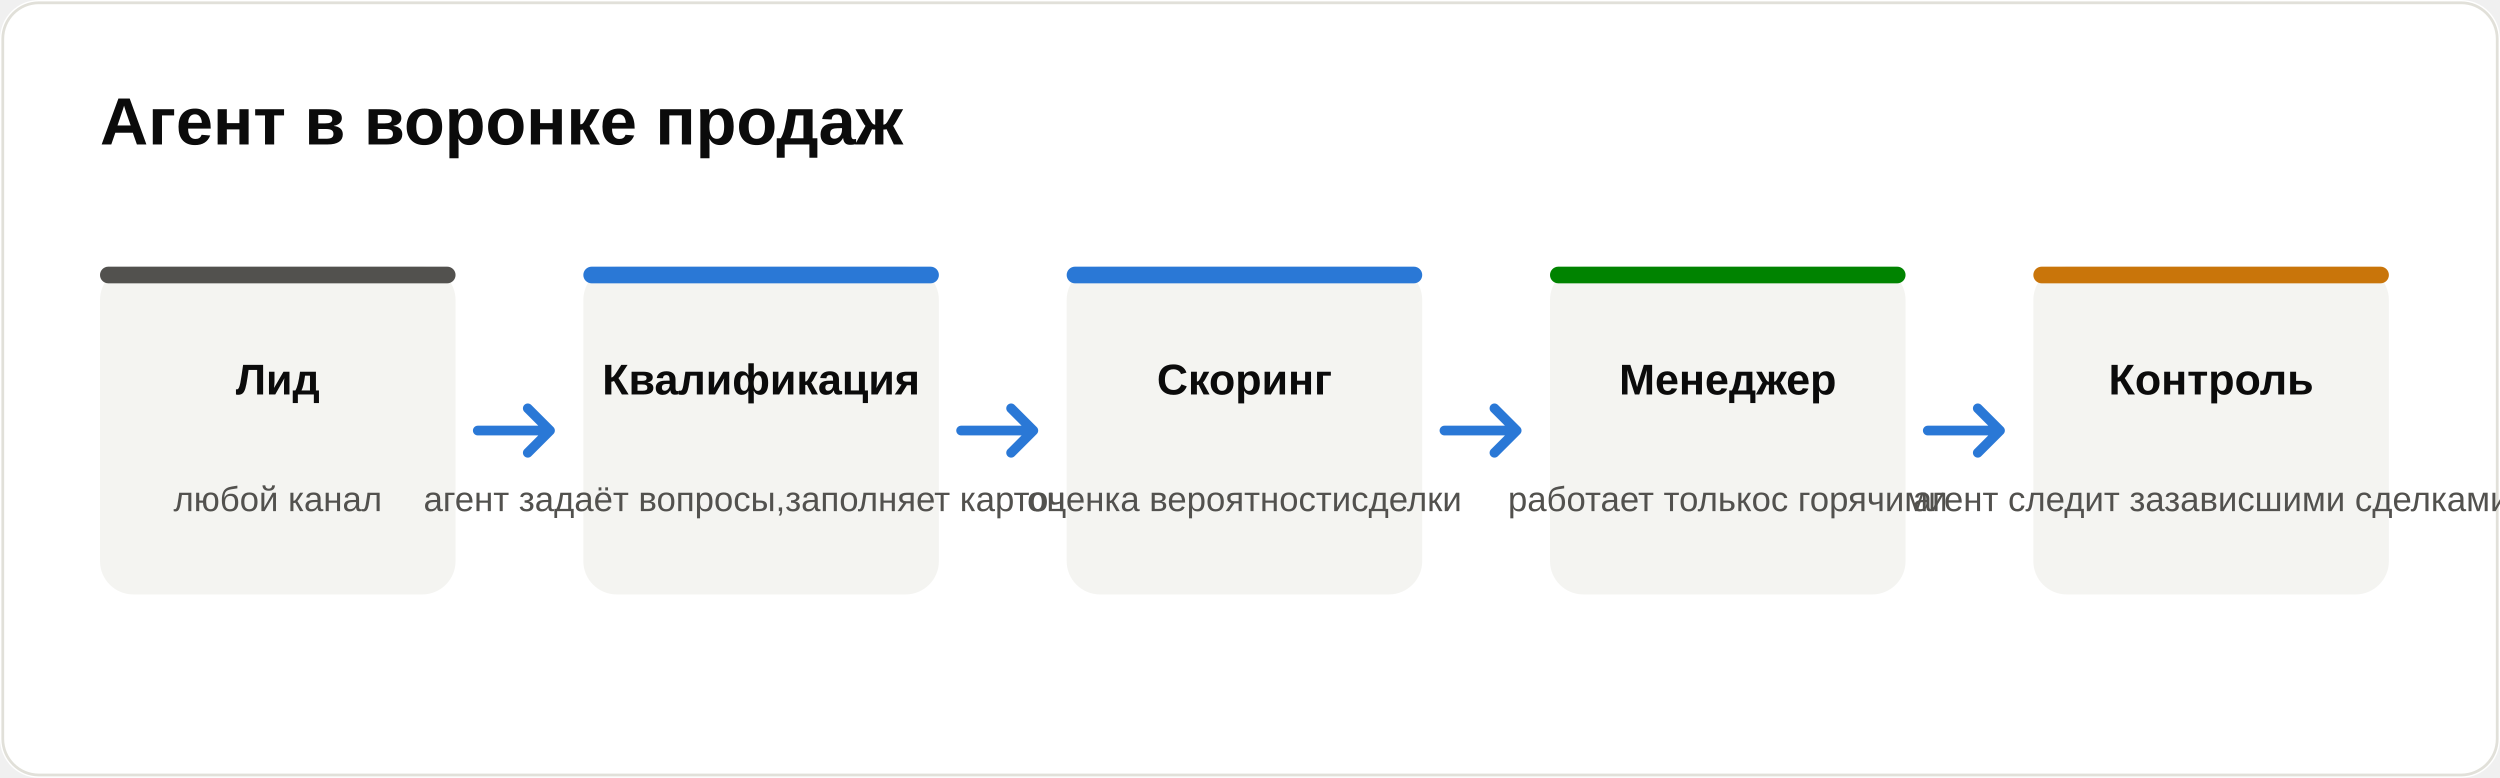
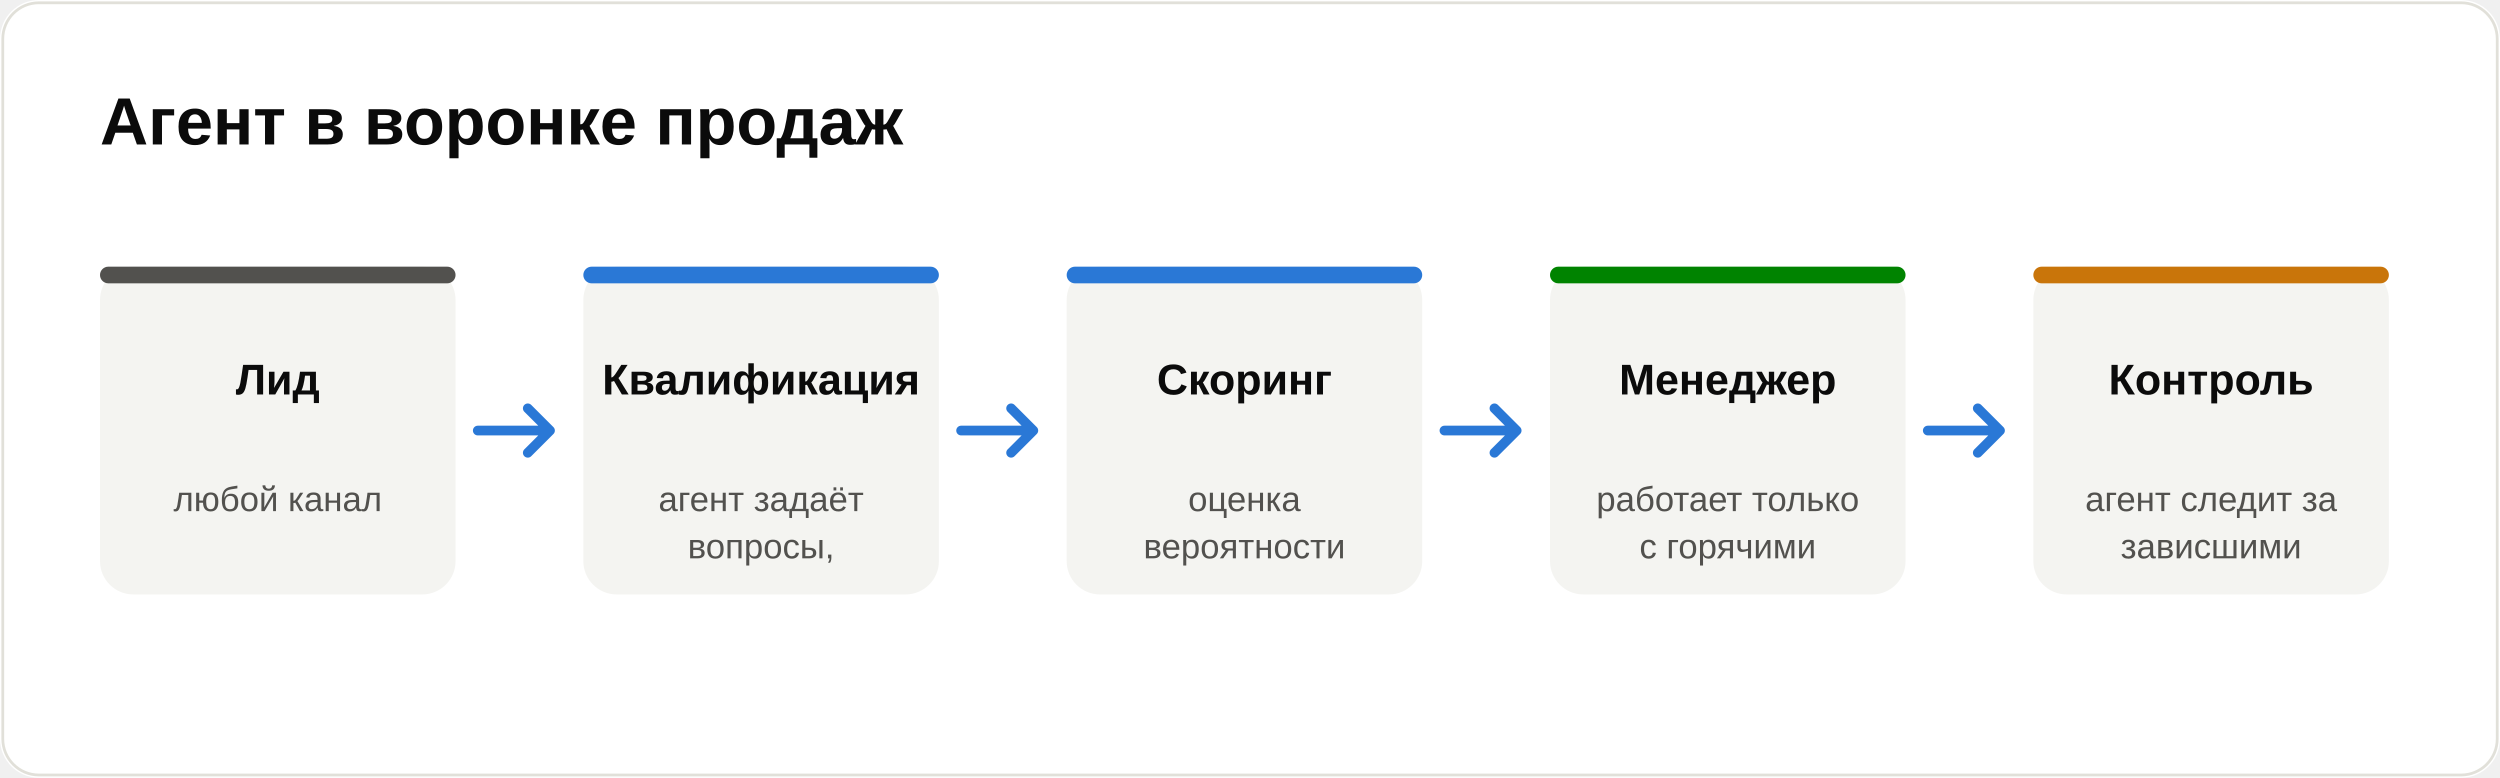
<svg xmlns="http://www.w3.org/2000/svg" viewBox="0 0 900 280" font-family="system-ui,-apple-system,'Segoe UI',Arial,sans-serif" role="img" aria-label="Агент в воронке продаж">
  <rect width="900" height="280" fill="#ffffff" rx="14" />
  <rect x="1" y="1" width="898" height="278" fill="none" stroke="#e1e0d9" rx="13" />
  <text x="36" y="52" font-size="24" font-weight="700" fill="#0b0b0b">Агент в воронке продаж</text>
  <rect x="36" y="96" width="128" height="118" fill="#f4f4f1" rx="12" />
  <rect x="36" y="96" width="128" height="6" fill="#52514e" rx="3" />
  <text x="100.0" y="142" font-size="15.5" font-weight="700" fill="#0b0b0b" text-anchor="middle">Лид</text>
  <text x="100.0" y="184" font-size="12.5" fill="#52514e" text-anchor="middle">любой канал</text>
  <path d="M 172 155.0 l 26 0 m -8 -8 l 8 8 l -8 8" stroke="#2a78d6" stroke-width="3.5" fill="none" stroke-linecap="round" stroke-linejoin="round" />
  <rect x="210" y="96" width="128" height="118" fill="#f4f4f1" rx="12" />
  <rect x="210" y="96" width="128" height="6" fill="#2a78d6" rx="3" />
  <text x="274.0" y="142" font-size="15.5" font-weight="700" fill="#0b0b0b" text-anchor="middle">Квалификация</text>
-   <text x="274.0" y="184" font-size="12.5" fill="#52514e" text-anchor="middle">агент задаёт вопросы,
- заполняет карточку</text>
+   <text x="274.0" y="184" font-size="12.5" fill="#52514e" text-anchor="middle">агент задаёт</text>
+   <text x="274.0" y="201" font-size="12.5" fill="#52514e" text-anchor="middle">вопросы,</text>
  <path d="M 346 155.0 l 26 0 m -8 -8 l 8 8 l -8 8" stroke="#2a78d6" stroke-width="3.5" fill="none" stroke-linecap="round" stroke-linejoin="round" />
  <rect x="384" y="96" width="128" height="118" fill="#f4f4f1" rx="12" />
  <rect x="384" y="96" width="128" height="6" fill="#2a78d6" rx="3" />
  <text x="448.0" y="142" font-size="15.5" font-weight="700" fill="#0b0b0b" text-anchor="middle">Скоринг</text>
-   <text x="448.0" y="184" font-size="12.5" fill="#52514e" text-anchor="middle">оценка вероятности
- сделки</text>
+   <text x="448.0" y="184" font-size="12.5" fill="#52514e" text-anchor="middle">оценка</text>
+   <text x="448.0" y="201" font-size="12.5" fill="#52514e" text-anchor="middle">вероятности</text>
  <path d="M 520 155.0 l 26 0 m -8 -8 l 8 8 l -8 8" stroke="#2a78d6" stroke-width="3.5" fill="none" stroke-linecap="round" stroke-linejoin="round" />
  <rect x="558" y="96" width="128" height="118" fill="#f4f4f1" rx="12" />
  <rect x="558" y="96" width="128" height="6" fill="#008300" rx="3" />
  <text x="622.0" y="142" font-size="15.5" font-weight="700" fill="#0b0b0b" text-anchor="middle">Менеджер</text>
-   <text x="622.0" y="184" font-size="12.5" fill="#52514e" text-anchor="middle">работает только
- с горячими</text>
+   <text x="622.0" y="184" font-size="12.5" fill="#52514e" text-anchor="middle">работает только</text>
+   <text x="622.0" y="201" font-size="12.5" fill="#52514e" text-anchor="middle">с горячими</text>
  <path d="M 694 155.0 l 26 0 m -8 -8 l 8 8 l -8 8" stroke="#2a78d6" stroke-width="3.5" fill="none" stroke-linecap="round" stroke-linejoin="round" />
  <rect x="732" y="96" width="128" height="118" fill="#f4f4f1" rx="12" />
  <rect x="732" y="96" width="128" height="6" fill="#c9750a" rx="3" />
  <text x="796.0" y="142" font-size="15.5" font-weight="700" fill="#0b0b0b" text-anchor="middle">Контроль</text>
-   <text x="796.0" y="184" font-size="12.5" fill="#52514e" text-anchor="middle">агент следит за
- зависшими сделками</text>
+   <text x="796.0" y="184" font-size="12.5" fill="#52514e" text-anchor="middle">агент следит за</text>
+   <text x="796.0" y="201" font-size="12.5" fill="#52514e" text-anchor="middle">зависшими</text>
</svg>
